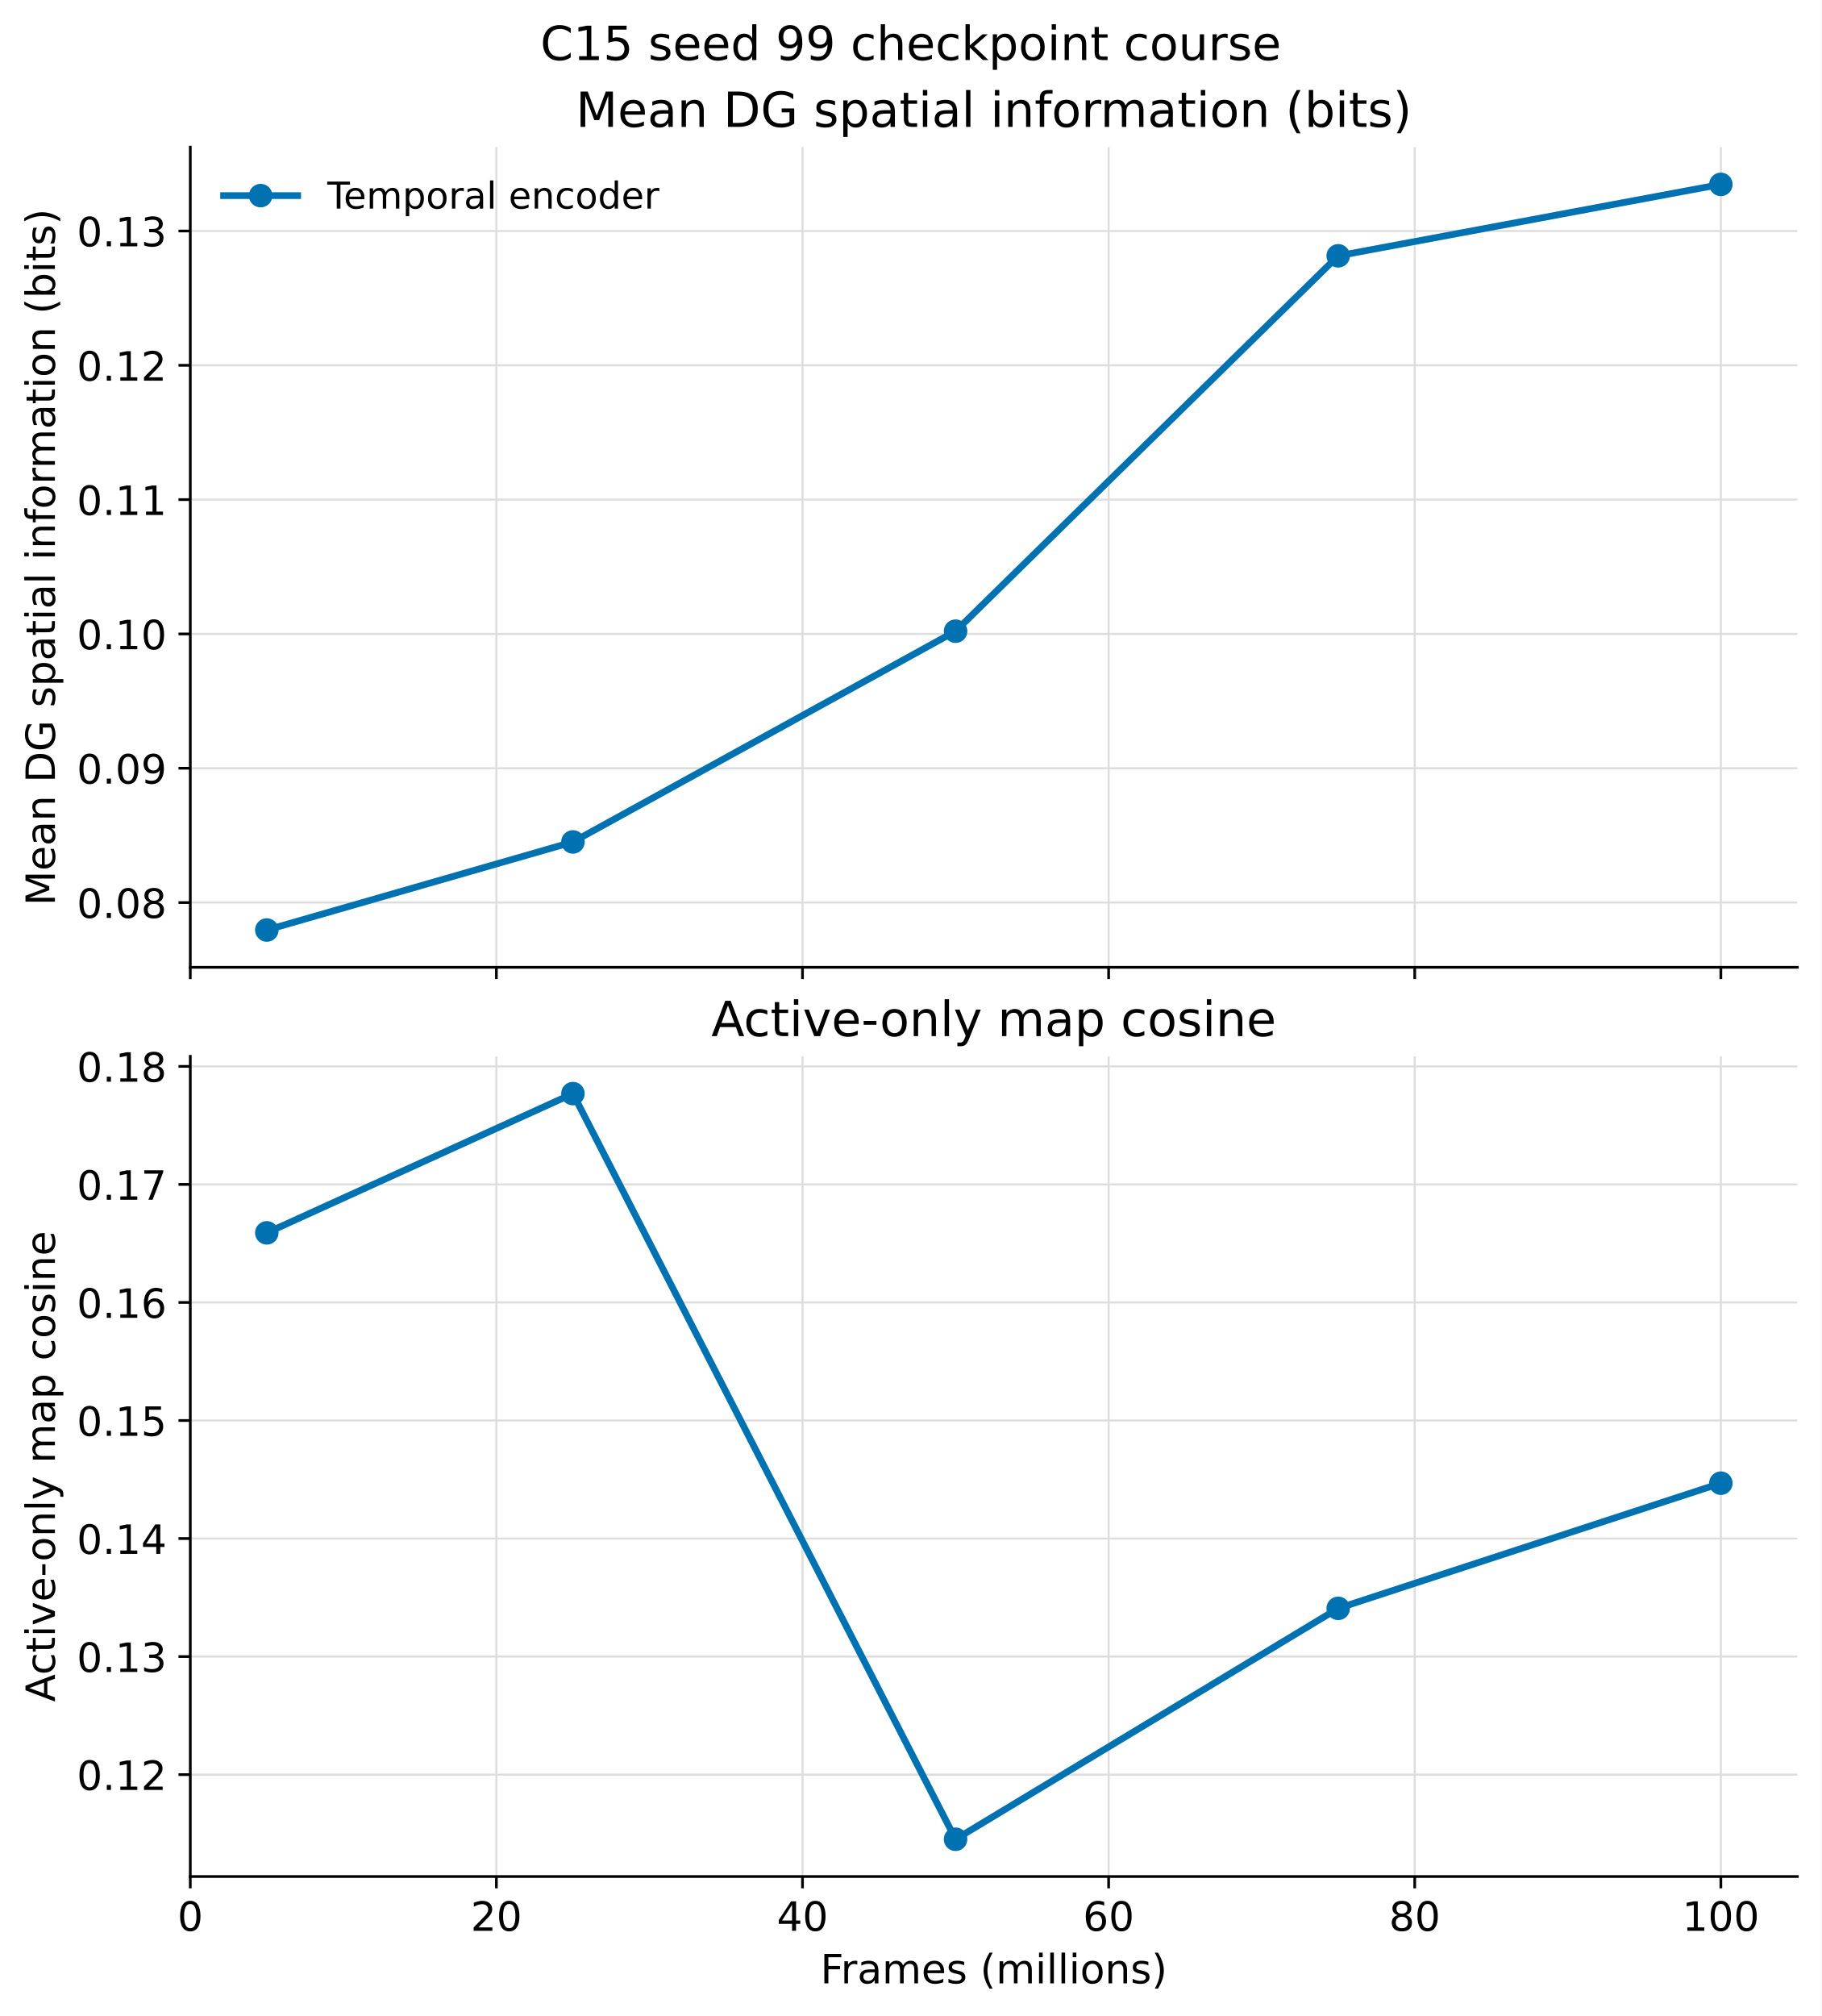
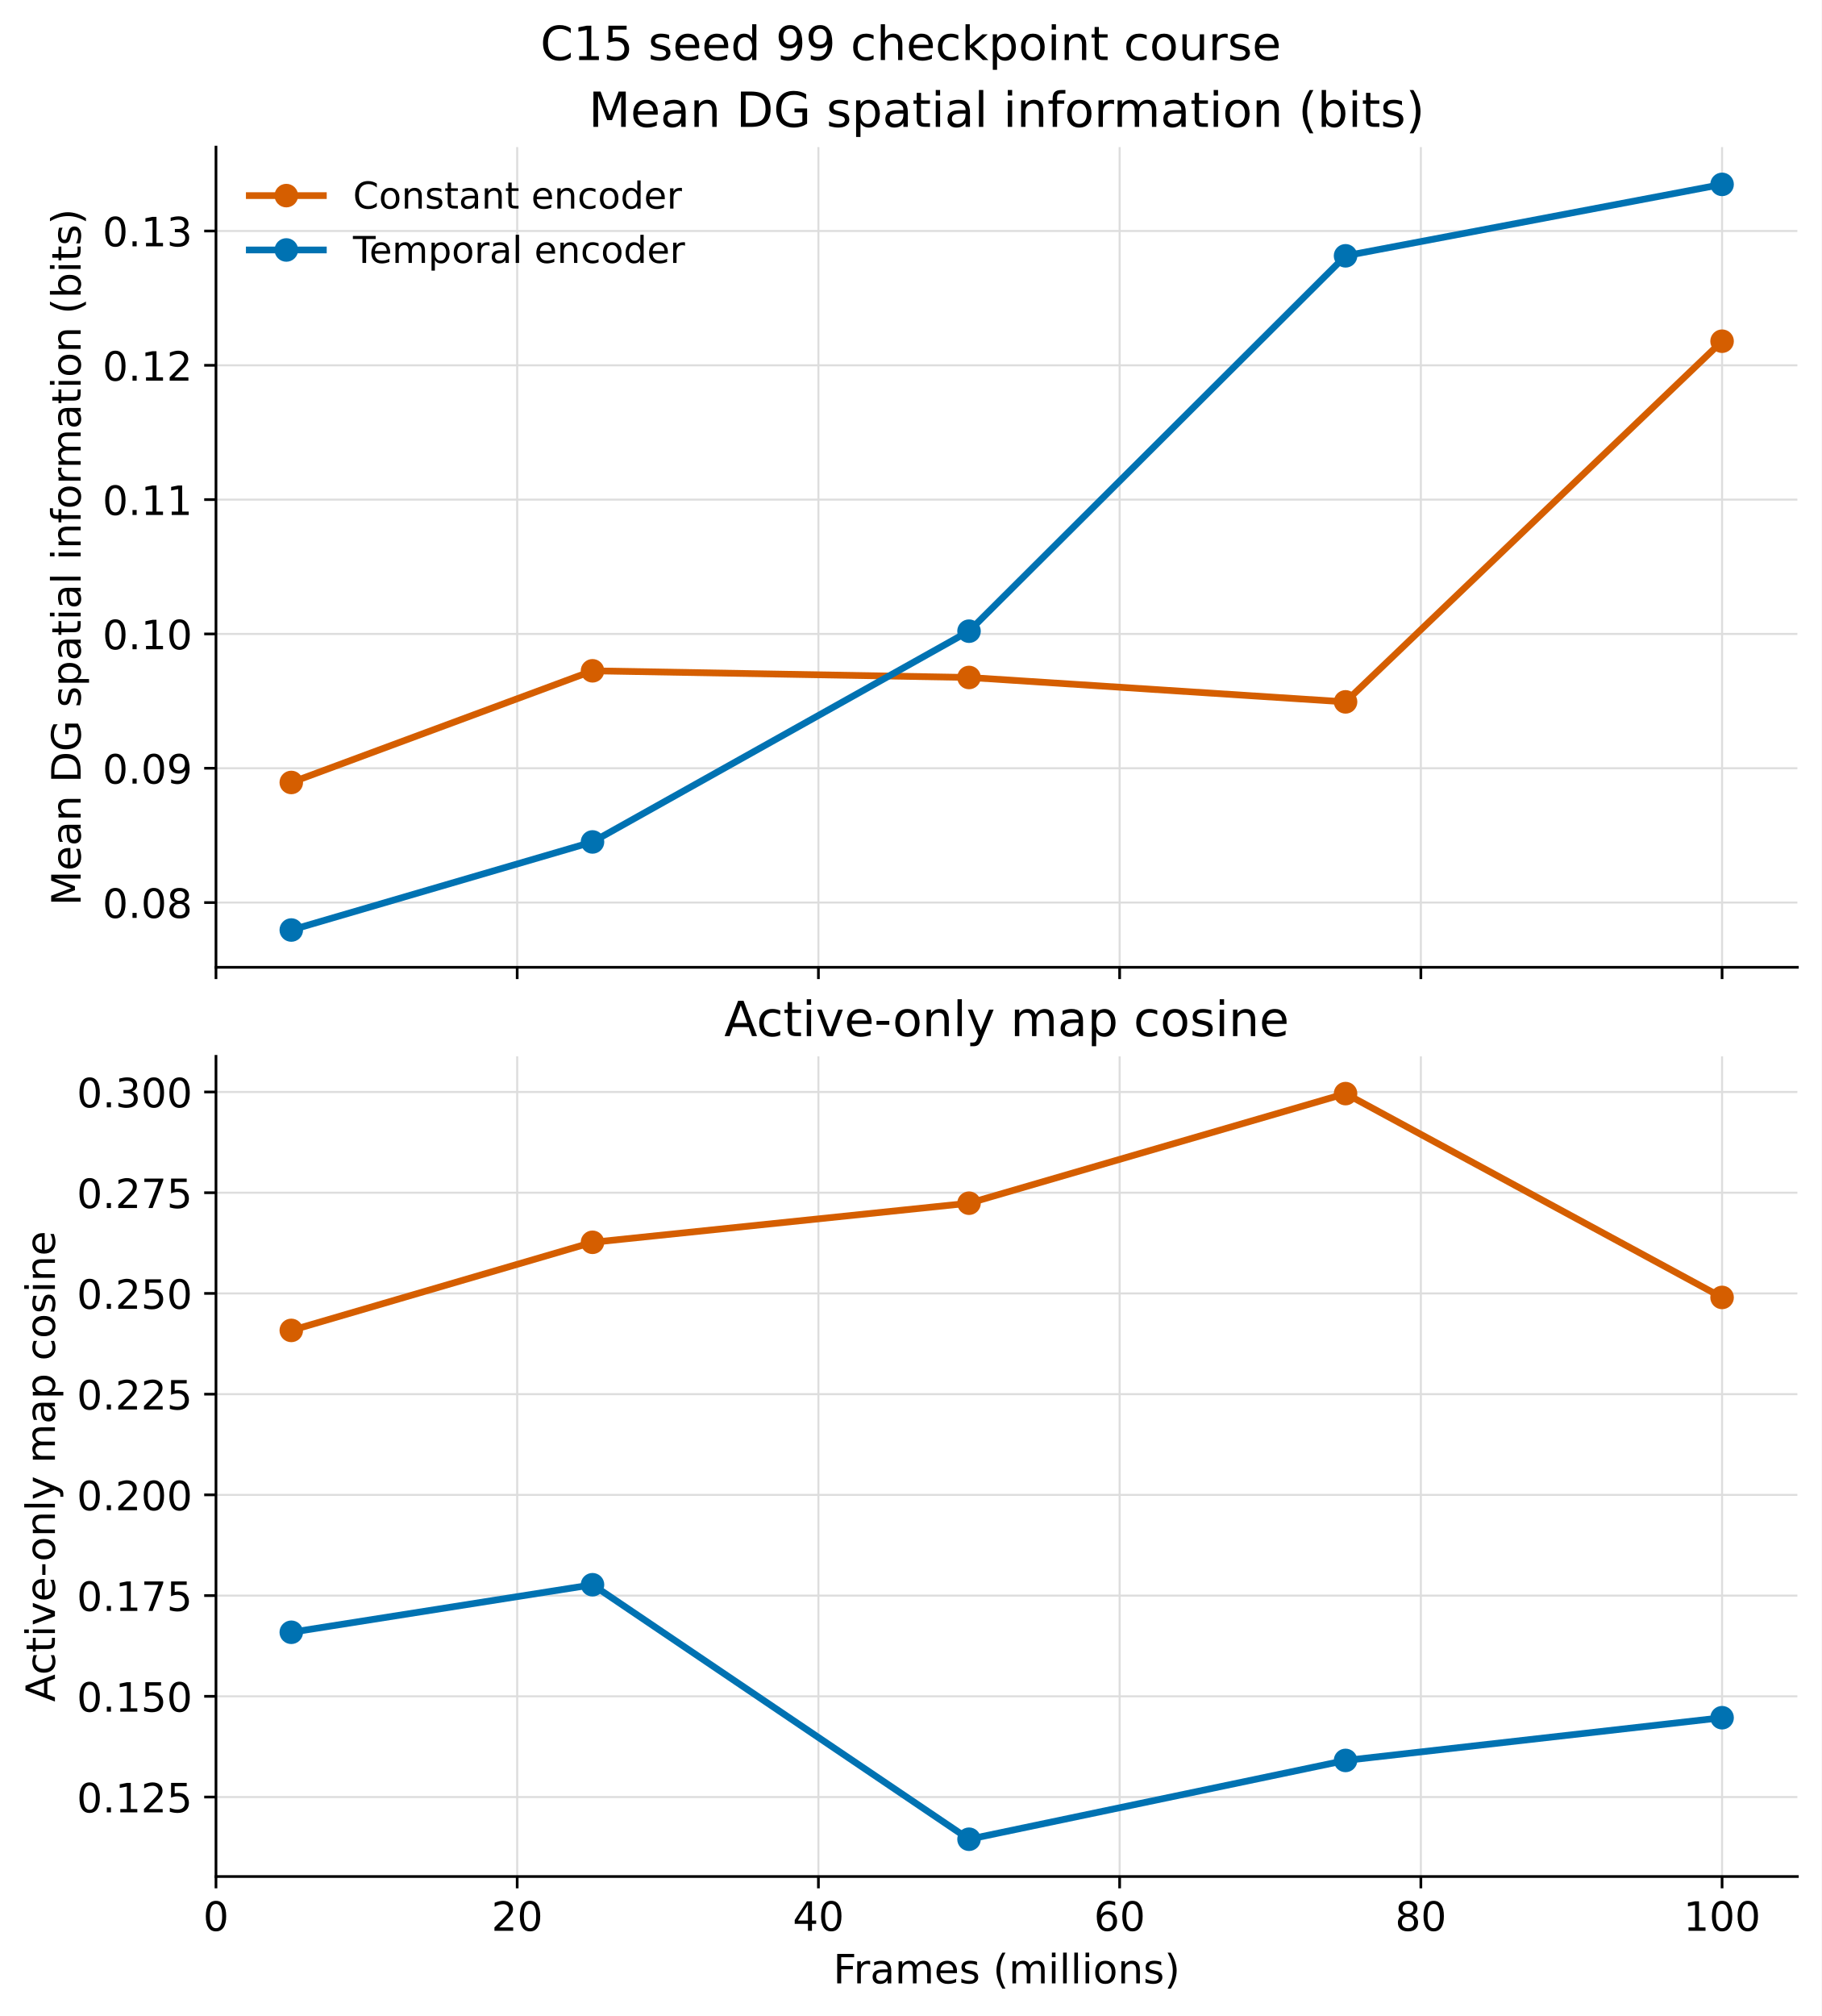
<svg xmlns="http://www.w3.org/2000/svg" xmlns:xlink="http://www.w3.org/1999/xlink" width="541.2pt" height="598.8pt" viewBox="0 0 541.2 598.8" version="1.1">
  <defs>
    <style type="text/css">*{stroke-linejoin: round; stroke-linecap: butt}</style>
  </defs>
  <g id="figure_1">
    <g id="patch_1">
      <path d="M 0 598.8 L 541.2 598.8 L 541.2 0 L 0 0 z " style="fill: #ffffff" />
    </g>
    <g id="axes_1">
      <g id="patch_2">
-         <path d="M 56.532 287.311 L 534 287.311 L 534 43.692 L 56.532 43.692 z " style="fill: #ffffff" />
+         <path d="M 64.168 287.311 L 534 287.311 L 534 43.692 L 64.168 43.692 z " style="fill: #ffffff" />
      </g>
      <g id="matplotlib.axis_1">
        <g id="xtick_1">
          <g id="line2d_1">
-             <path d="M 56.532 287.311 L 56.532 43.692 " clip-path="url(#pc08005ee63)" style="fill: none; stroke: #dddddd; stroke-width: 0.6; stroke-linecap: square" />
+             <path d="M 64.168 287.311 L 64.168 43.692 " clip-path="url(#p5fbe2c7c69)" style="fill: none; stroke: #dddddd; stroke-width: 0.6; stroke-linecap: square" />
          </g>
          <g id="line2d_2">
            <defs>
              <path id="mef62edf60f" d="M 0 0 L 0 3.5 " style="stroke: #000000; stroke-width: 0.8" />
            </defs>
            <g>
-               <use xlink:href="#mef62edf60f" x="56.532" y="287.311" style="stroke: #000000; stroke-width: 0.8" />
+               <use xlink:href="#mef62edf60f" x="64.168" y="287.311" style="stroke: #000000; stroke-width: 0.8" />
            </g>
          </g>
        </g>
        <g id="xtick_2">
          <g id="line2d_3">
-             <path d="M 147.479 287.311 L 147.479 43.692 " clip-path="url(#pc08005ee63)" style="fill: none; stroke: #dddddd; stroke-width: 0.6; stroke-linecap: square" />
+             <path d="M 153.659 287.311 L 153.659 43.692 " clip-path="url(#p5fbe2c7c69)" style="fill: none; stroke: #dddddd; stroke-width: 0.6; stroke-linecap: square" />
          </g>
          <g id="line2d_4">
            <g>
-               <use xlink:href="#mef62edf60f" x="147.479" y="287.311" style="stroke: #000000; stroke-width: 0.8" />
+               <use xlink:href="#mef62edf60f" x="153.659" y="287.311" style="stroke: #000000; stroke-width: 0.8" />
            </g>
          </g>
        </g>
        <g id="xtick_3">
          <g id="line2d_5">
-             <path d="M 238.425 287.311 L 238.425 43.692 " clip-path="url(#pc08005ee63)" style="fill: none; stroke: #dddddd; stroke-width: 0.6; stroke-linecap: square" />
+             <path d="M 243.151 287.311 L 243.151 43.692 " clip-path="url(#p5fbe2c7c69)" style="fill: none; stroke: #dddddd; stroke-width: 0.6; stroke-linecap: square" />
          </g>
          <g id="line2d_6">
            <g>
-               <use xlink:href="#mef62edf60f" x="238.425" y="287.311" style="stroke: #000000; stroke-width: 0.8" />
+               <use xlink:href="#mef62edf60f" x="243.151" y="287.311" style="stroke: #000000; stroke-width: 0.8" />
            </g>
          </g>
        </g>
        <g id="xtick_4">
          <g id="line2d_7">
-             <path d="M 329.371 287.311 L 329.371 43.692 " clip-path="url(#pc08005ee63)" style="fill: none; stroke: #dddddd; stroke-width: 0.6; stroke-linecap: square" />
+             <path d="M 332.643 287.311 L 332.643 43.692 " clip-path="url(#p5fbe2c7c69)" style="fill: none; stroke: #dddddd; stroke-width: 0.6; stroke-linecap: square" />
          </g>
          <g id="line2d_8">
            <g>
-               <use xlink:href="#mef62edf60f" x="329.371" y="287.311" style="stroke: #000000; stroke-width: 0.8" />
+               <use xlink:href="#mef62edf60f" x="332.643" y="287.311" style="stroke: #000000; stroke-width: 0.8" />
            </g>
          </g>
        </g>
        <g id="xtick_5">
          <g id="line2d_9">
-             <path d="M 420.317 287.311 L 420.317 43.692 " clip-path="url(#pc08005ee63)" style="fill: none; stroke: #dddddd; stroke-width: 0.6; stroke-linecap: square" />
+             <path d="M 422.135 287.311 L 422.135 43.692 " clip-path="url(#p5fbe2c7c69)" style="fill: none; stroke: #dddddd; stroke-width: 0.6; stroke-linecap: square" />
          </g>
          <g id="line2d_10">
            <g>
-               <use xlink:href="#mef62edf60f" x="420.317" y="287.311" style="stroke: #000000; stroke-width: 0.8" />
+               <use xlink:href="#mef62edf60f" x="422.135" y="287.311" style="stroke: #000000; stroke-width: 0.8" />
            </g>
          </g>
        </g>
        <g id="xtick_6">
          <g id="line2d_11">
-             <path d="M 511.263 287.311 L 511.263 43.692 " clip-path="url(#pc08005ee63)" style="fill: none; stroke: #dddddd; stroke-width: 0.6; stroke-linecap: square" />
+             <path d="M 511.627 287.311 L 511.627 43.692 " clip-path="url(#p5fbe2c7c69)" style="fill: none; stroke: #dddddd; stroke-width: 0.6; stroke-linecap: square" />
          </g>
          <g id="line2d_12">
            <g>
-               <use xlink:href="#mef62edf60f" x="511.263" y="287.311" style="stroke: #000000; stroke-width: 0.8" />
+               <use xlink:href="#mef62edf60f" x="511.627" y="287.311" style="stroke: #000000; stroke-width: 0.8" />
            </g>
          </g>
        </g>
      </g>
      <g id="matplotlib.axis_2">
        <g id="ytick_1">
          <g id="line2d_13">
-             <path d="M 56.532 268.081 L 534 268.081 " clip-path="url(#pc08005ee63)" style="fill: none; stroke: #dddddd; stroke-width: 0.6; stroke-linecap: square" />
+             <path d="M 64.168 268.081 L 534 268.081 " clip-path="url(#p5fbe2c7c69)" style="fill: none; stroke: #dddddd; stroke-width: 0.6; stroke-linecap: square" />
          </g>
          <g id="line2d_14">
            <defs>
              <path id="md314a975cc" d="M 0 0 L -3.5 0 " style="stroke: #000000; stroke-width: 0.8" />
            </defs>
            <g>
-               <use xlink:href="#md314a975cc" x="56.532" y="268.081" style="stroke: #000000; stroke-width: 0.8" />
+               <use xlink:href="#md314a975cc" x="64.168" y="268.081" style="stroke: #000000; stroke-width: 0.8" />
            </g>
          </g>
          <g id="text_1">
-             <text style="font-size: 12px; font-family: 'DejaVu Sans'; text-anchor: end" x="49.532" y="272.64" transform="rotate(-0 49.5325 272.6405)">0.08</text>
+             <text style="font-size: 12px; font-family: 'DejaVu Sans'; text-anchor: end" x="57.167" y="272.64" transform="rotate(-0 57.1675 272.6405)">0.08</text>
          </g>
        </g>
        <g id="ytick_2">
          <g id="line2d_15">
-             <path d="M 56.532 228.187 L 534 228.187 " clip-path="url(#pc08005ee63)" style="fill: none; stroke: #dddddd; stroke-width: 0.6; stroke-linecap: square" />
+             <path d="M 64.168 228.187 L 534 228.187 " clip-path="url(#p5fbe2c7c69)" style="fill: none; stroke: #dddddd; stroke-width: 0.6; stroke-linecap: square" />
          </g>
          <g id="line2d_16">
            <g>
-               <use xlink:href="#md314a975cc" x="56.532" y="228.187" style="stroke: #000000; stroke-width: 0.8" />
+               <use xlink:href="#md314a975cc" x="64.168" y="228.187" style="stroke: #000000; stroke-width: 0.8" />
            </g>
          </g>
          <g id="text_2">
-             <text style="font-size: 12px; font-family: 'DejaVu Sans'; text-anchor: end" x="49.532" y="232.746" transform="rotate(-0 49.5325 232.7458)">0.09</text>
+             <text style="font-size: 12px; font-family: 'DejaVu Sans'; text-anchor: end" x="57.167" y="232.746" transform="rotate(-0 57.1675 232.7458)">0.09</text>
          </g>
        </g>
        <g id="ytick_3">
          <g id="line2d_17">
-             <path d="M 56.532 188.292 L 534 188.292 " clip-path="url(#pc08005ee63)" style="fill: none; stroke: #dddddd; stroke-width: 0.6; stroke-linecap: square" />
+             <path d="M 64.168 188.292 L 534 188.292 " clip-path="url(#p5fbe2c7c69)" style="fill: none; stroke: #dddddd; stroke-width: 0.6; stroke-linecap: square" />
          </g>
          <g id="line2d_18">
            <g>
-               <use xlink:href="#md314a975cc" x="56.532" y="188.292" style="stroke: #000000; stroke-width: 0.8" />
+               <use xlink:href="#md314a975cc" x="64.168" y="188.292" style="stroke: #000000; stroke-width: 0.8" />
            </g>
          </g>
          <g id="text_3">
-             <text style="font-size: 12px; font-family: 'DejaVu Sans'; text-anchor: end" x="49.532" y="192.851" transform="rotate(-0 49.5325 192.8512)">0.10</text>
+             <text style="font-size: 12px; font-family: 'DejaVu Sans'; text-anchor: end" x="57.167" y="192.851" transform="rotate(-0 57.1675 192.8512)">0.10</text>
          </g>
        </g>
        <g id="ytick_4">
          <g id="line2d_19">
-             <path d="M 56.532 148.397 L 534 148.397 " clip-path="url(#pc08005ee63)" style="fill: none; stroke: #dddddd; stroke-width: 0.6; stroke-linecap: square" />
+             <path d="M 64.168 148.397 L 534 148.397 " clip-path="url(#p5fbe2c7c69)" style="fill: none; stroke: #dddddd; stroke-width: 0.6; stroke-linecap: square" />
          </g>
          <g id="line2d_20">
            <g>
-               <use xlink:href="#md314a975cc" x="56.532" y="148.397" style="stroke: #000000; stroke-width: 0.8" />
+               <use xlink:href="#md314a975cc" x="64.168" y="148.397" style="stroke: #000000; stroke-width: 0.8" />
            </g>
          </g>
          <g id="text_4">
-             <text style="font-size: 12px; font-family: 'DejaVu Sans'; text-anchor: end" x="49.532" y="152.957" transform="rotate(-0 49.5325 152.9565)">0.11</text>
+             <text style="font-size: 12px; font-family: 'DejaVu Sans'; text-anchor: end" x="57.167" y="152.957" transform="rotate(-0 57.1675 152.9565)">0.11</text>
          </g>
        </g>
        <g id="ytick_5">
          <g id="line2d_21">
-             <path d="M 56.532 108.503 L 534 108.503 " clip-path="url(#pc08005ee63)" style="fill: none; stroke: #dddddd; stroke-width: 0.6; stroke-linecap: square" />
+             <path d="M 64.168 108.503 L 534 108.503 " clip-path="url(#p5fbe2c7c69)" style="fill: none; stroke: #dddddd; stroke-width: 0.6; stroke-linecap: square" />
          </g>
          <g id="line2d_22">
            <g>
-               <use xlink:href="#md314a975cc" x="56.532" y="108.503" style="stroke: #000000; stroke-width: 0.8" />
+               <use xlink:href="#md314a975cc" x="64.168" y="108.503" style="stroke: #000000; stroke-width: 0.8" />
            </g>
          </g>
          <g id="text_5">
-             <text style="font-size: 12px; font-family: 'DejaVu Sans'; text-anchor: end" x="49.532" y="113.062" transform="rotate(-0 49.5325 113.0619)">0.12</text>
+             <text style="font-size: 12px; font-family: 'DejaVu Sans'; text-anchor: end" x="57.167" y="113.062" transform="rotate(-0 57.1675 113.0619)">0.12</text>
          </g>
        </g>
        <g id="ytick_6">
          <g id="line2d_23">
-             <path d="M 56.532 68.608 L 534 68.608 " clip-path="url(#pc08005ee63)" style="fill: none; stroke: #dddddd; stroke-width: 0.6; stroke-linecap: square" />
+             <path d="M 64.168 68.608 L 534 68.608 " clip-path="url(#p5fbe2c7c69)" style="fill: none; stroke: #dddddd; stroke-width: 0.6; stroke-linecap: square" />
          </g>
          <g id="line2d_24">
            <g>
-               <use xlink:href="#md314a975cc" x="56.532" y="68.608" style="stroke: #000000; stroke-width: 0.8" />
+               <use xlink:href="#md314a975cc" x="64.168" y="68.608" style="stroke: #000000; stroke-width: 0.8" />
            </g>
          </g>
          <g id="text_6">
-             <text style="font-size: 12px; font-family: 'DejaVu Sans'; text-anchor: end" x="49.532" y="73.167" transform="rotate(-0 49.5325 73.16726)">0.13</text>
+             <text style="font-size: 12px; font-family: 'DejaVu Sans'; text-anchor: end" x="57.167" y="73.167" transform="rotate(-0 57.1675 73.16726)">0.13</text>
          </g>
        </g>
        <g id="text_7">
-           <text style="font-size: 12px; font-family: 'DejaVu Sans'; text-anchor: middle" x="16.318" y="165.501" transform="rotate(-90 16.31812 165.5012)">Mean DG spatial information (bits)</text>
+           <text style="font-size: 12px; font-family: 'DejaVu Sans'; text-anchor: middle" x="23.953" y="165.501" transform="rotate(-90 23.95312 165.5012)">Mean DG spatial information (bits)</text>
        </g>
      </g>
      <g id="line2d_25">
-         <path d="M 79.269 276.237 L 170.215 250.074 L 283.898 187.475 L 397.58 75.984 L 511.263 54.765 " clip-path="url(#pc08005ee63)" style="fill: none; stroke: #0072b2; stroke-width: 2; stroke-linecap: square" />
+         <path d="M 86.54 232.411 L 176.032 199.246 L 287.897 201.226 L 399.762 208.471 L 511.627 101.346 " clip-path="url(#p5fbe2c7c69)" style="fill: none; stroke: #d55e00; stroke-width: 2; stroke-linecap: square" />
+         <defs>
+           <path id="md492a3eee7" d="M 0 3 C 0.796 3 1.559 2.684 2.121 2.121 C 2.684 1.559 3 0.796 3 0 C 3 -0.796 2.684 -1.559 2.121 -2.121 C 1.559 -2.684 0.796 -3 0 -3 C -0.796 -3 -1.559 -2.684 -2.121 -2.121 C -2.684 -1.559 -3 -0.796 -3 0 C -3 0.796 -2.684 1.559 -2.121 2.121 C -1.559 2.684 -0.796 3 0 3 z " style="stroke: #d55e00" />
+         </defs>
+         <g clip-path="url(#p5fbe2c7c69)">
+           <use xlink:href="#md492a3eee7" x="86.54" y="232.411" style="fill: #d55e00; stroke: #d55e00" />
+           <use xlink:href="#md492a3eee7" x="176.032" y="199.246" style="fill: #d55e00; stroke: #d55e00" />
+           <use xlink:href="#md492a3eee7" x="287.897" y="201.226" style="fill: #d55e00; stroke: #d55e00" />
+           <use xlink:href="#md492a3eee7" x="399.762" y="208.471" style="fill: #d55e00; stroke: #d55e00" />
+           <use xlink:href="#md492a3eee7" x="511.627" y="101.346" style="fill: #d55e00; stroke: #d55e00" />
+         </g>
+       </g>
+       <g id="line2d_26">
+         <path d="M 86.54 276.237 L 176.032 250.074 L 287.897 187.475 L 399.762 75.984 L 511.627 54.765 " clip-path="url(#p5fbe2c7c69)" style="fill: none; stroke: #0072b2; stroke-width: 2; stroke-linecap: square" />
        <defs>
          <path id="m54ad3a0422" d="M 0 3 C 0.796 3 1.559 2.684 2.121 2.121 C 2.684 1.559 3 0.796 3 0 C 3 -0.796 2.684 -1.559 2.121 -2.121 C 1.559 -2.684 0.796 -3 0 -3 C -0.796 -3 -1.559 -2.684 -2.121 -2.121 C -2.684 -1.559 -3 -0.796 -3 0 C -3 0.796 -2.684 1.559 -2.121 2.121 C -1.559 2.684 -0.796 3 0 3 z " style="stroke: #0072b2" />
        </defs>
-         <g clip-path="url(#pc08005ee63)">
-           <use xlink:href="#m54ad3a0422" x="79.269" y="276.237" style="fill: #0072b2; stroke: #0072b2" />
-           <use xlink:href="#m54ad3a0422" x="170.215" y="250.074" style="fill: #0072b2; stroke: #0072b2" />
-           <use xlink:href="#m54ad3a0422" x="283.898" y="187.475" style="fill: #0072b2; stroke: #0072b2" />
-           <use xlink:href="#m54ad3a0422" x="397.58" y="75.984" style="fill: #0072b2; stroke: #0072b2" />
-           <use xlink:href="#m54ad3a0422" x="511.263" y="54.765" style="fill: #0072b2; stroke: #0072b2" />
+         <g clip-path="url(#p5fbe2c7c69)">
+           <use xlink:href="#m54ad3a0422" x="86.54" y="276.237" style="fill: #0072b2; stroke: #0072b2" />
+           <use xlink:href="#m54ad3a0422" x="176.032" y="250.074" style="fill: #0072b2; stroke: #0072b2" />
+           <use xlink:href="#m54ad3a0422" x="287.897" y="187.475" style="fill: #0072b2; stroke: #0072b2" />
+           <use xlink:href="#m54ad3a0422" x="399.762" y="75.984" style="fill: #0072b2; stroke: #0072b2" />
+           <use xlink:href="#m54ad3a0422" x="511.627" y="54.765" style="fill: #0072b2; stroke: #0072b2" />
        </g>
      </g>
      <g id="patch_3">
-         <path d="M 56.532 287.311 L 56.532 43.692 " style="fill: none; stroke: #000000; stroke-width: 0.8; stroke-linejoin: miter; stroke-linecap: square" />
+         <path d="M 64.168 287.311 L 64.168 43.692 " style="fill: none; stroke: #000000; stroke-width: 0.8; stroke-linejoin: miter; stroke-linecap: square" />
      </g>
      <g id="patch_4">
-         <path d="M 56.532 287.311 L 534 287.311 " style="fill: none; stroke: #000000; stroke-width: 0.8; stroke-linejoin: miter; stroke-linecap: square" />
+         <path d="M 64.168 287.311 L 534 287.311 " style="fill: none; stroke: #000000; stroke-width: 0.8; stroke-linejoin: miter; stroke-linecap: square" />
      </g>
      <g id="text_8">
-         <text style="font-size: 14.4px; font-family: 'DejaVu Sans'; text-anchor: middle" x="295.266" y="37.692" transform="rotate(-0 295.266 37.69161)">Mean DG spatial information (bits)</text>
+         <text style="font-size: 14.4px; font-family: 'DejaVu Sans'; text-anchor: middle" x="299.084" y="37.692" transform="rotate(-0 299.0835 37.69161)">Mean DG spatial information (bits)</text>
      </g>
      <g id="legend_1">
-         <g id="line2d_26">
-           <path d="M 66.433 58.1 L 77.433 58.1 L 88.433 58.1 " style="fill: none; stroke: #0072b2; stroke-width: 2; stroke-linecap: square" />
+         <g id="line2d_27">
+           <path d="M 74.067 58.1 L 85.067 58.1 L 96.067 58.1 " style="fill: none; stroke: #d55e00; stroke-width: 2; stroke-linecap: square" />
          <g>
-             <use xlink:href="#m54ad3a0422" x="77.433" y="58.1" style="fill: #0072b2; stroke: #0072b2" />
+             <use xlink:href="#md492a3eee7" x="85.067" y="58.1" style="fill: #d55e00; stroke: #d55e00" />
          </g>
        </g>
        <g id="text_9">
-           <text style="font-size: 11px; font-family: 'DejaVu Sans'; text-anchor: start" x="97.233" y="61.95" transform="rotate(-0 97.2325 61.94989)">Temporal encoder</text>
+           <text style="font-size: 11px; font-family: 'DejaVu Sans'; text-anchor: start" x="104.868" y="61.95" transform="rotate(-0 104.8675 61.94989)">Constant encoder</text>
+         </g>
+         <g id="line2d_28">
+           <path d="M 74.067 74.246 L 85.067 74.246 L 96.067 74.246 " style="fill: none; stroke: #0072b2; stroke-width: 2; stroke-linecap: square" />
+           <g>
+             <use xlink:href="#m54ad3a0422" x="85.067" y="74.246" style="fill: #0072b2; stroke: #0072b2" />
+           </g>
+         </g>
+         <g id="text_10">
+           <text style="font-size: 11px; font-family: 'DejaVu Sans'; text-anchor: start" x="104.868" y="78.096" transform="rotate(-0 104.8675 78.09582)">Temporal encoder</text>
        </g>
      </g>
    </g>
    <g id="axes_2">
      <g id="patch_5">
-         <path d="M 56.532 557.372 L 534 557.372 L 534 313.753 L 56.532 313.753 z " style="fill: #ffffff" />
+         <path d="M 64.168 557.372 L 534 557.372 L 534 313.753 L 64.168 313.753 z " style="fill: #ffffff" />
      </g>
      <g id="matplotlib.axis_3">
        <g id="xtick_7">
-           <g id="line2d_27">
-             <path d="M 56.532 557.372 L 56.532 313.753 " clip-path="url(#pefbd1eec33)" style="fill: none; stroke: #dddddd; stroke-width: 0.6; stroke-linecap: square" />
-           </g>
-           <g id="line2d_28">
-             <g>
-               <use xlink:href="#mef62edf60f" x="56.532" y="557.372" style="stroke: #000000; stroke-width: 0.8" />
-             </g>
-           </g>
-           <g id="text_10">
-             <text style="font-size: 12px; font-family: 'DejaVu Sans'; text-anchor: middle" x="56.532" y="573.49" transform="rotate(-0 56.5325 573.4901)">0</text>
+           <g id="line2d_29">
+             <path d="M 64.168 557.372 L 64.168 313.753 " clip-path="url(#pfb8088924f)" style="fill: none; stroke: #dddddd; stroke-width: 0.6; stroke-linecap: square" />
+           </g>
+           <g id="line2d_30">
+             <g>
+               <use xlink:href="#mef62edf60f" x="64.168" y="557.372" style="stroke: #000000; stroke-width: 0.8" />
+             </g>
+           </g>
+           <g id="text_11">
+             <text style="font-size: 12px; font-family: 'DejaVu Sans'; text-anchor: middle" x="64.168" y="573.49" transform="rotate(-0 64.1675 573.4901)">0</text>
          </g>
        </g>
        <g id="xtick_8">
-           <g id="line2d_29">
-             <path d="M 147.479 557.372 L 147.479 313.753 " clip-path="url(#pefbd1eec33)" style="fill: none; stroke: #dddddd; stroke-width: 0.6; stroke-linecap: square" />
-           </g>
-           <g id="line2d_30">
-             <g>
-               <use xlink:href="#mef62edf60f" x="147.479" y="557.372" style="stroke: #000000; stroke-width: 0.8" />
-             </g>
-           </g>
-           <g id="text_11">
-             <text style="font-size: 12px; font-family: 'DejaVu Sans'; text-anchor: middle" x="147.479" y="573.49" transform="rotate(-0 147.4786 573.4901)">20</text>
+           <g id="line2d_31">
+             <path d="M 153.659 557.372 L 153.659 313.753 " clip-path="url(#pfb8088924f)" style="fill: none; stroke: #dddddd; stroke-width: 0.6; stroke-linecap: square" />
+           </g>
+           <g id="line2d_32">
+             <g>
+               <use xlink:href="#mef62edf60f" x="153.659" y="557.372" style="stroke: #000000; stroke-width: 0.8" />
+             </g>
+           </g>
+           <g id="text_12">
+             <text style="font-size: 12px; font-family: 'DejaVu Sans'; text-anchor: middle" x="153.659" y="573.49" transform="rotate(-0 153.6593 573.4901)">20</text>
          </g>
        </g>
        <g id="xtick_9">
-           <g id="line2d_31">
-             <path d="M 238.425 557.372 L 238.425 313.753 " clip-path="url(#pefbd1eec33)" style="fill: none; stroke: #dddddd; stroke-width: 0.6; stroke-linecap: square" />
-           </g>
-           <g id="line2d_32">
-             <g>
-               <use xlink:href="#mef62edf60f" x="238.425" y="557.372" style="stroke: #000000; stroke-width: 0.8" />
-             </g>
-           </g>
-           <g id="text_12">
-             <text style="font-size: 12px; font-family: 'DejaVu Sans'; text-anchor: middle" x="238.425" y="573.49" transform="rotate(-0 238.4247 573.4901)">40</text>
+           <g id="line2d_33">
+             <path d="M 243.151 557.372 L 243.151 313.753 " clip-path="url(#pfb8088924f)" style="fill: none; stroke: #dddddd; stroke-width: 0.6; stroke-linecap: square" />
+           </g>
+           <g id="line2d_34">
+             <g>
+               <use xlink:href="#mef62edf60f" x="243.151" y="557.372" style="stroke: #000000; stroke-width: 0.8" />
+             </g>
+           </g>
+           <g id="text_13">
+             <text style="font-size: 12px; font-family: 'DejaVu Sans'; text-anchor: middle" x="243.151" y="573.49" transform="rotate(-0 243.1511 573.4901)">40</text>
          </g>
        </g>
        <g id="xtick_10">
-           <g id="line2d_33">
-             <path d="M 329.371 557.372 L 329.371 313.753 " clip-path="url(#pefbd1eec33)" style="fill: none; stroke: #dddddd; stroke-width: 0.6; stroke-linecap: square" />
-           </g>
-           <g id="line2d_34">
-             <g>
-               <use xlink:href="#mef62edf60f" x="329.371" y="557.372" style="stroke: #000000; stroke-width: 0.8" />
-             </g>
-           </g>
-           <g id="text_13">
-             <text style="font-size: 12px; font-family: 'DejaVu Sans'; text-anchor: middle" x="329.371" y="573.49" transform="rotate(-0 329.3708 573.4901)">60</text>
+           <g id="line2d_35">
+             <path d="M 332.643 557.372 L 332.643 313.753 " clip-path="url(#pfb8088924f)" style="fill: none; stroke: #dddddd; stroke-width: 0.6; stroke-linecap: square" />
+           </g>
+           <g id="line2d_36">
+             <g>
+               <use xlink:href="#mef62edf60f" x="332.643" y="557.372" style="stroke: #000000; stroke-width: 0.8" />
+             </g>
+           </g>
+           <g id="text_14">
+             <text style="font-size: 12px; font-family: 'DejaVu Sans'; text-anchor: middle" x="332.643" y="573.49" transform="rotate(-0 332.6429 573.4901)">60</text>
          </g>
        </g>
        <g id="xtick_11">
-           <g id="line2d_35">
-             <path d="M 420.317 557.372 L 420.317 313.753 " clip-path="url(#pefbd1eec33)" style="fill: none; stroke: #dddddd; stroke-width: 0.6; stroke-linecap: square" />
-           </g>
-           <g id="line2d_36">
-             <g>
-               <use xlink:href="#mef62edf60f" x="420.317" y="557.372" style="stroke: #000000; stroke-width: 0.8" />
-             </g>
-           </g>
-           <g id="text_14">
-             <text style="font-size: 12px; font-family: 'DejaVu Sans'; text-anchor: middle" x="420.317" y="573.49" transform="rotate(-0 420.3169 573.4901)">80</text>
+           <g id="line2d_37">
+             <path d="M 422.135 557.372 L 422.135 313.753 " clip-path="url(#pfb8088924f)" style="fill: none; stroke: #dddddd; stroke-width: 0.6; stroke-linecap: square" />
+           </g>
+           <g id="line2d_38">
+             <g>
+               <use xlink:href="#mef62edf60f" x="422.135" y="557.372" style="stroke: #000000; stroke-width: 0.8" />
+             </g>
+           </g>
+           <g id="text_15">
+             <text style="font-size: 12px; font-family: 'DejaVu Sans'; text-anchor: middle" x="422.135" y="573.49" transform="rotate(-0 422.1348 573.4901)">80</text>
          </g>
        </g>
        <g id="xtick_12">
-           <g id="line2d_37">
-             <path d="M 511.263 557.372 L 511.263 313.753 " clip-path="url(#pefbd1eec33)" style="fill: none; stroke: #dddddd; stroke-width: 0.6; stroke-linecap: square" />
-           </g>
-           <g id="line2d_38">
-             <g>
-               <use xlink:href="#mef62edf60f" x="511.263" y="557.372" style="stroke: #000000; stroke-width: 0.8" />
-             </g>
-           </g>
-           <g id="text_15">
-             <text style="font-size: 12px; font-family: 'DejaVu Sans'; text-anchor: middle" x="511.263" y="573.49" transform="rotate(-0 511.263 573.4901)">100</text>
-           </g>
-         </g>
-         <g id="text_16">
-           <text style="font-size: 12px; font-family: 'DejaVu Sans'; text-anchor: middle" x="295.266" y="589.104" transform="rotate(-0 295.266 589.1039)">Frames (millions)</text>
+           <g id="line2d_39">
+             <path d="M 511.627 557.372 L 511.627 313.753 " clip-path="url(#pfb8088924f)" style="fill: none; stroke: #dddddd; stroke-width: 0.6; stroke-linecap: square" />
+           </g>
+           <g id="line2d_40">
+             <g>
+               <use xlink:href="#mef62edf60f" x="511.627" y="557.372" style="stroke: #000000; stroke-width: 0.8" />
+             </g>
+           </g>
+           <g id="text_16">
+             <text style="font-size: 12px; font-family: 'DejaVu Sans'; text-anchor: middle" x="511.627" y="573.49" transform="rotate(-0 511.6266 573.4901)">100</text>
+           </g>
+         </g>
+         <g id="text_17">
+           <text style="font-size: 12px; font-family: 'DejaVu Sans'; text-anchor: middle" x="299.084" y="589.104" transform="rotate(-0 299.0835 589.1039)">Frames (millions)</text>
        </g>
      </g>
      <g id="matplotlib.axis_4">
        <g id="ytick_7">
-           <g id="line2d_39">
-             <path d="M 56.532 527.1 L 534 527.1 " clip-path="url(#pefbd1eec33)" style="fill: none; stroke: #dddddd; stroke-width: 0.6; stroke-linecap: square" />
-           </g>
-           <g id="line2d_40">
-             <g>
-               <use xlink:href="#md314a975cc" x="56.532" y="527.1" style="stroke: #000000; stroke-width: 0.8" />
-             </g>
-           </g>
-           <g id="text_17">
-             <text style="font-size: 12px; font-family: 'DejaVu Sans'; text-anchor: end" x="49.532" y="531.659" transform="rotate(-0 49.5325 531.6593)">0.12</text>
+           <g id="line2d_41">
+             <path d="M 64.168 533.762 L 534 533.762 " clip-path="url(#pfb8088924f)" style="fill: none; stroke: #dddddd; stroke-width: 0.6; stroke-linecap: square" />
+           </g>
+           <g id="line2d_42">
+             <g>
+               <use xlink:href="#md314a975cc" x="64.168" y="533.762" style="stroke: #000000; stroke-width: 0.8" />
+             </g>
+           </g>
+           <g id="text_18">
+             <text style="font-size: 12px; font-family: 'DejaVu Sans'; text-anchor: end" x="57.167" y="538.321" transform="rotate(-0 57.1675 538.3214)">0.125</text>
          </g>
        </g>
        <g id="ytick_8">
-           <g id="line2d_41">
-             <path d="M 56.532 492.04 L 534 492.04 " clip-path="url(#pefbd1eec33)" style="fill: none; stroke: #dddddd; stroke-width: 0.6; stroke-linecap: square" />
-           </g>
-           <g id="line2d_42">
-             <g>
-               <use xlink:href="#md314a975cc" x="56.532" y="492.04" style="stroke: #000000; stroke-width: 0.8" />
-             </g>
-           </g>
-           <g id="text_18">
-             <text style="font-size: 12px; font-family: 'DejaVu Sans'; text-anchor: end" x="49.532" y="496.599" transform="rotate(-0 49.5325 496.5992)">0.13</text>
+           <g id="line2d_43">
+             <path d="M 64.168 503.846 L 534 503.846 " clip-path="url(#pfb8088924f)" style="fill: none; stroke: #dddddd; stroke-width: 0.6; stroke-linecap: square" />
+           </g>
+           <g id="line2d_44">
+             <g>
+               <use xlink:href="#md314a975cc" x="64.168" y="503.846" style="stroke: #000000; stroke-width: 0.8" />
+             </g>
+           </g>
+           <g id="text_19">
+             <text style="font-size: 12px; font-family: 'DejaVu Sans'; text-anchor: end" x="57.167" y="508.405" transform="rotate(-0 57.1675 508.4047)">0.150</text>
          </g>
        </g>
        <g id="ytick_9">
-           <g id="line2d_43">
-             <path d="M 56.532 456.98 L 534 456.98 " clip-path="url(#pefbd1eec33)" style="fill: none; stroke: #dddddd; stroke-width: 0.6; stroke-linecap: square" />
-           </g>
-           <g id="line2d_44">
-             <g>
-               <use xlink:href="#md314a975cc" x="56.532" y="456.98" style="stroke: #000000; stroke-width: 0.8" />
-             </g>
-           </g>
-           <g id="text_19">
-             <text style="font-size: 12px; font-family: 'DejaVu Sans'; text-anchor: end" x="49.532" y="461.539" transform="rotate(-0 49.5325 461.5392)">0.14</text>
+           <g id="line2d_45">
+             <path d="M 64.168 473.929 L 534 473.929 " clip-path="url(#pfb8088924f)" style="fill: none; stroke: #dddddd; stroke-width: 0.6; stroke-linecap: square" />
+           </g>
+           <g id="line2d_46">
+             <g>
+               <use xlink:href="#md314a975cc" x="64.168" y="473.929" style="stroke: #000000; stroke-width: 0.8" />
+             </g>
+           </g>
+           <g id="text_20">
+             <text style="font-size: 12px; font-family: 'DejaVu Sans'; text-anchor: end" x="57.167" y="478.488" transform="rotate(-0 57.1675 478.488)">0.175</text>
          </g>
        </g>
        <g id="ytick_10">
-           <g id="line2d_45">
-             <path d="M 56.532 421.92 L 534 421.92 " clip-path="url(#pefbd1eec33)" style="fill: none; stroke: #dddddd; stroke-width: 0.6; stroke-linecap: square" />
-           </g>
-           <g id="line2d_46">
-             <g>
-               <use xlink:href="#md314a975cc" x="56.532" y="421.92" style="stroke: #000000; stroke-width: 0.8" />
-             </g>
-           </g>
-           <g id="text_20">
-             <text style="font-size: 12px; font-family: 'DejaVu Sans'; text-anchor: end" x="49.532" y="426.479" transform="rotate(-0 49.5325 426.4792)">0.15</text>
+           <g id="line2d_47">
+             <path d="M 64.168 444.012 L 534 444.012 " clip-path="url(#pfb8088924f)" style="fill: none; stroke: #dddddd; stroke-width: 0.6; stroke-linecap: square" />
+           </g>
+           <g id="line2d_48">
+             <g>
+               <use xlink:href="#md314a975cc" x="64.168" y="444.012" style="stroke: #000000; stroke-width: 0.8" />
+             </g>
+           </g>
+           <g id="text_21">
+             <text style="font-size: 12px; font-family: 'DejaVu Sans'; text-anchor: end" x="57.167" y="448.571" transform="rotate(-0 57.1675 448.5713)">0.200</text>
          </g>
        </g>
        <g id="ytick_11">
-           <g id="line2d_47">
-             <path d="M 56.532 386.86 L 534 386.86 " clip-path="url(#pefbd1eec33)" style="fill: none; stroke: #dddddd; stroke-width: 0.6; stroke-linecap: square" />
-           </g>
-           <g id="line2d_48">
-             <g>
-               <use xlink:href="#md314a975cc" x="56.532" y="386.86" style="stroke: #000000; stroke-width: 0.8" />
-             </g>
-           </g>
-           <g id="text_21">
-             <text style="font-size: 12px; font-family: 'DejaVu Sans'; text-anchor: end" x="49.532" y="391.419" transform="rotate(-0 49.5325 391.4191)">0.16</text>
+           <g id="line2d_49">
+             <path d="M 64.168 414.096 L 534 414.096 " clip-path="url(#pfb8088924f)" style="fill: none; stroke: #dddddd; stroke-width: 0.6; stroke-linecap: square" />
+           </g>
+           <g id="line2d_50">
+             <g>
+               <use xlink:href="#md314a975cc" x="64.168" y="414.096" style="stroke: #000000; stroke-width: 0.8" />
+             </g>
+           </g>
+           <g id="text_22">
+             <text style="font-size: 12px; font-family: 'DejaVu Sans'; text-anchor: end" x="57.167" y="418.655" transform="rotate(-0 57.1675 418.6546)">0.225</text>
          </g>
        </g>
        <g id="ytick_12">
-           <g id="line2d_49">
-             <path d="M 56.532 351.8 L 534 351.8 " clip-path="url(#pefbd1eec33)" style="fill: none; stroke: #dddddd; stroke-width: 0.6; stroke-linecap: square" />
-           </g>
-           <g id="line2d_50">
-             <g>
-               <use xlink:href="#md314a975cc" x="56.532" y="351.8" style="stroke: #000000; stroke-width: 0.8" />
-             </g>
-           </g>
-           <g id="text_22">
-             <text style="font-size: 12px; font-family: 'DejaVu Sans'; text-anchor: end" x="49.532" y="356.359" transform="rotate(-0 49.5325 356.3591)">0.17</text>
+           <g id="line2d_51">
+             <path d="M 64.168 384.179 L 534 384.179 " clip-path="url(#pfb8088924f)" style="fill: none; stroke: #dddddd; stroke-width: 0.6; stroke-linecap: square" />
+           </g>
+           <g id="line2d_52">
+             <g>
+               <use xlink:href="#md314a975cc" x="64.168" y="384.179" style="stroke: #000000; stroke-width: 0.8" />
+             </g>
+           </g>
+           <g id="text_23">
+             <text style="font-size: 12px; font-family: 'DejaVu Sans'; text-anchor: end" x="57.167" y="388.738" transform="rotate(-0 57.1675 388.7379)">0.250</text>
          </g>
        </g>
        <g id="ytick_13">
-           <g id="line2d_51">
-             <path d="M 56.532 316.74 L 534 316.74 " clip-path="url(#pefbd1eec33)" style="fill: none; stroke: #dddddd; stroke-width: 0.6; stroke-linecap: square" />
-           </g>
-           <g id="line2d_52">
-             <g>
-               <use xlink:href="#md314a975cc" x="56.532" y="316.74" style="stroke: #000000; stroke-width: 0.8" />
-             </g>
-           </g>
-           <g id="text_23">
-             <text style="font-size: 12px; font-family: 'DejaVu Sans'; text-anchor: end" x="49.532" y="321.299" transform="rotate(-0 49.5325 321.299)">0.18</text>
-           </g>
-         </g>
-         <g id="text_24">
+           <g id="line2d_53">
+             <path d="M 64.168 354.262 L 534 354.262 " clip-path="url(#pfb8088924f)" style="fill: none; stroke: #dddddd; stroke-width: 0.6; stroke-linecap: square" />
+           </g>
+           <g id="line2d_54">
+             <g>
+               <use xlink:href="#md314a975cc" x="64.168" y="354.262" style="stroke: #000000; stroke-width: 0.8" />
+             </g>
+           </g>
+           <g id="text_24">
+             <text style="font-size: 12px; font-family: 'DejaVu Sans'; text-anchor: end" x="57.167" y="358.821" transform="rotate(-0 57.1675 358.8212)">0.275</text>
+           </g>
+         </g>
+         <g id="ytick_14">
+           <g id="line2d_55">
+             <path d="M 64.168 324.345 L 534 324.345 " clip-path="url(#pfb8088924f)" style="fill: none; stroke: #dddddd; stroke-width: 0.6; stroke-linecap: square" />
+           </g>
+           <g id="line2d_56">
+             <g>
+               <use xlink:href="#md314a975cc" x="64.168" y="324.345" style="stroke: #000000; stroke-width: 0.8" />
+             </g>
+           </g>
+           <g id="text_25">
+             <text style="font-size: 12px; font-family: 'DejaVu Sans'; text-anchor: end" x="57.167" y="328.905" transform="rotate(-0 57.1675 328.9045)">0.300</text>
+           </g>
+         </g>
+         <g id="text_26">
          <text style="font-size: 12px; font-family: 'DejaVu Sans'; text-anchor: middle" x="16.318" y="435.562" transform="rotate(-90 16.31812 435.5625)">Active-only map cosine</text>
        </g>
      </g>
-       <g id="line2d_53">
-         <path d="M 79.269 366.187 L 170.215 324.827 L 283.898 546.298 L 397.58 477.717 L 511.263 440.543 " clip-path="url(#pefbd1eec33)" style="fill: none; stroke: #0072b2; stroke-width: 2; stroke-linecap: square" />
-         <g clip-path="url(#pefbd1eec33)">
-           <use xlink:href="#m54ad3a0422" x="79.269" y="366.187" style="fill: #0072b2; stroke: #0072b2" />
-           <use xlink:href="#m54ad3a0422" x="170.215" y="324.827" style="fill: #0072b2; stroke: #0072b2" />
-           <use xlink:href="#m54ad3a0422" x="283.898" y="546.298" style="fill: #0072b2; stroke: #0072b2" />
-           <use xlink:href="#m54ad3a0422" x="397.58" y="477.717" style="fill: #0072b2; stroke: #0072b2" />
-           <use xlink:href="#m54ad3a0422" x="511.263" y="440.543" style="fill: #0072b2; stroke: #0072b2" />
+       <g id="line2d_57">
+         <path d="M 86.54 395.163 L 176.032 368.994 L 287.897 357.379 L 399.762 324.827 L 511.627 385.369 " clip-path="url(#pfb8088924f)" style="fill: none; stroke: #d55e00; stroke-width: 2; stroke-linecap: square" />
+         <g clip-path="url(#pfb8088924f)">
+           <use xlink:href="#md492a3eee7" x="86.54" y="395.163" style="fill: #d55e00; stroke: #d55e00" />
+           <use xlink:href="#md492a3eee7" x="176.032" y="368.994" style="fill: #d55e00; stroke: #d55e00" />
+           <use xlink:href="#md492a3eee7" x="287.897" y="357.379" style="fill: #d55e00; stroke: #d55e00" />
+           <use xlink:href="#md492a3eee7" x="399.762" y="324.827" style="fill: #d55e00; stroke: #d55e00" />
+           <use xlink:href="#md492a3eee7" x="511.627" y="385.369" style="fill: #d55e00; stroke: #d55e00" />
+         </g>
+       </g>
+       <g id="line2d_58">
+         <path d="M 86.54 484.823 L 176.032 470.706 L 287.897 546.298 L 399.762 522.89 L 511.627 510.202 " clip-path="url(#pfb8088924f)" style="fill: none; stroke: #0072b2; stroke-width: 2; stroke-linecap: square" />
+         <g clip-path="url(#pfb8088924f)">
+           <use xlink:href="#m54ad3a0422" x="86.54" y="484.823" style="fill: #0072b2; stroke: #0072b2" />
+           <use xlink:href="#m54ad3a0422" x="176.032" y="470.706" style="fill: #0072b2; stroke: #0072b2" />
+           <use xlink:href="#m54ad3a0422" x="287.897" y="546.298" style="fill: #0072b2; stroke: #0072b2" />
+           <use xlink:href="#m54ad3a0422" x="399.762" y="522.89" style="fill: #0072b2; stroke: #0072b2" />
+           <use xlink:href="#m54ad3a0422" x="511.627" y="510.202" style="fill: #0072b2; stroke: #0072b2" />
        </g>
      </g>
      <g id="patch_6">
-         <path d="M 56.532 557.372 L 56.532 313.753 " style="fill: none; stroke: #000000; stroke-width: 0.8; stroke-linejoin: miter; stroke-linecap: square" />
+         <path d="M 64.168 557.372 L 64.168 313.753 " style="fill: none; stroke: #000000; stroke-width: 0.8; stroke-linejoin: miter; stroke-linecap: square" />
      </g>
      <g id="patch_7">
-         <path d="M 56.532 557.372 L 534 557.372 " style="fill: none; stroke: #000000; stroke-width: 0.8; stroke-linejoin: miter; stroke-linecap: square" />
-       </g>
-       <g id="text_25">
-         <text style="font-size: 14.4px; font-family: 'DejaVu Sans'; text-anchor: middle" x="295.266" y="307.753" transform="rotate(-0 295.266 307.7529)">Active-only map cosine</text>
+         <path d="M 64.168 557.372 L 534 557.372 " style="fill: none; stroke: #000000; stroke-width: 0.8; stroke-linejoin: miter; stroke-linecap: square" />
+       </g>
+       <g id="text_27">
+         <text style="font-size: 14.4px; font-family: 'DejaVu Sans'; text-anchor: middle" x="299.084" y="307.753" transform="rotate(-0 299.0835 307.7529)">Active-only map cosine</text>
      </g>
    </g>
-     <g id="text_26">
+     <g id="text_28">
      <text style="font-size: 14px; font-family: 'DejaVu Sans'; text-anchor: middle" x="270.6" y="17.838" transform="rotate(-0 270.5998 17.83781)">C15 seed 99 checkpoint course</text>
    </g>
  </g>
  <defs>
-     <clipPath id="pc08005ee63">
-       <rect x="56.532" y="43.692" width="477.467" height="243.619" />
+     <clipPath id="p5fbe2c7c69">
+       <rect x="64.168" y="43.692" width="469.832" height="243.619" />
    </clipPath>
-     <clipPath id="pefbd1eec33">
-       <rect x="56.532" y="313.753" width="477.467" height="243.619" />
+     <clipPath id="pfb8088924f">
+       <rect x="64.168" y="313.753" width="469.832" height="243.619" />
    </clipPath>
  </defs>
</svg>
